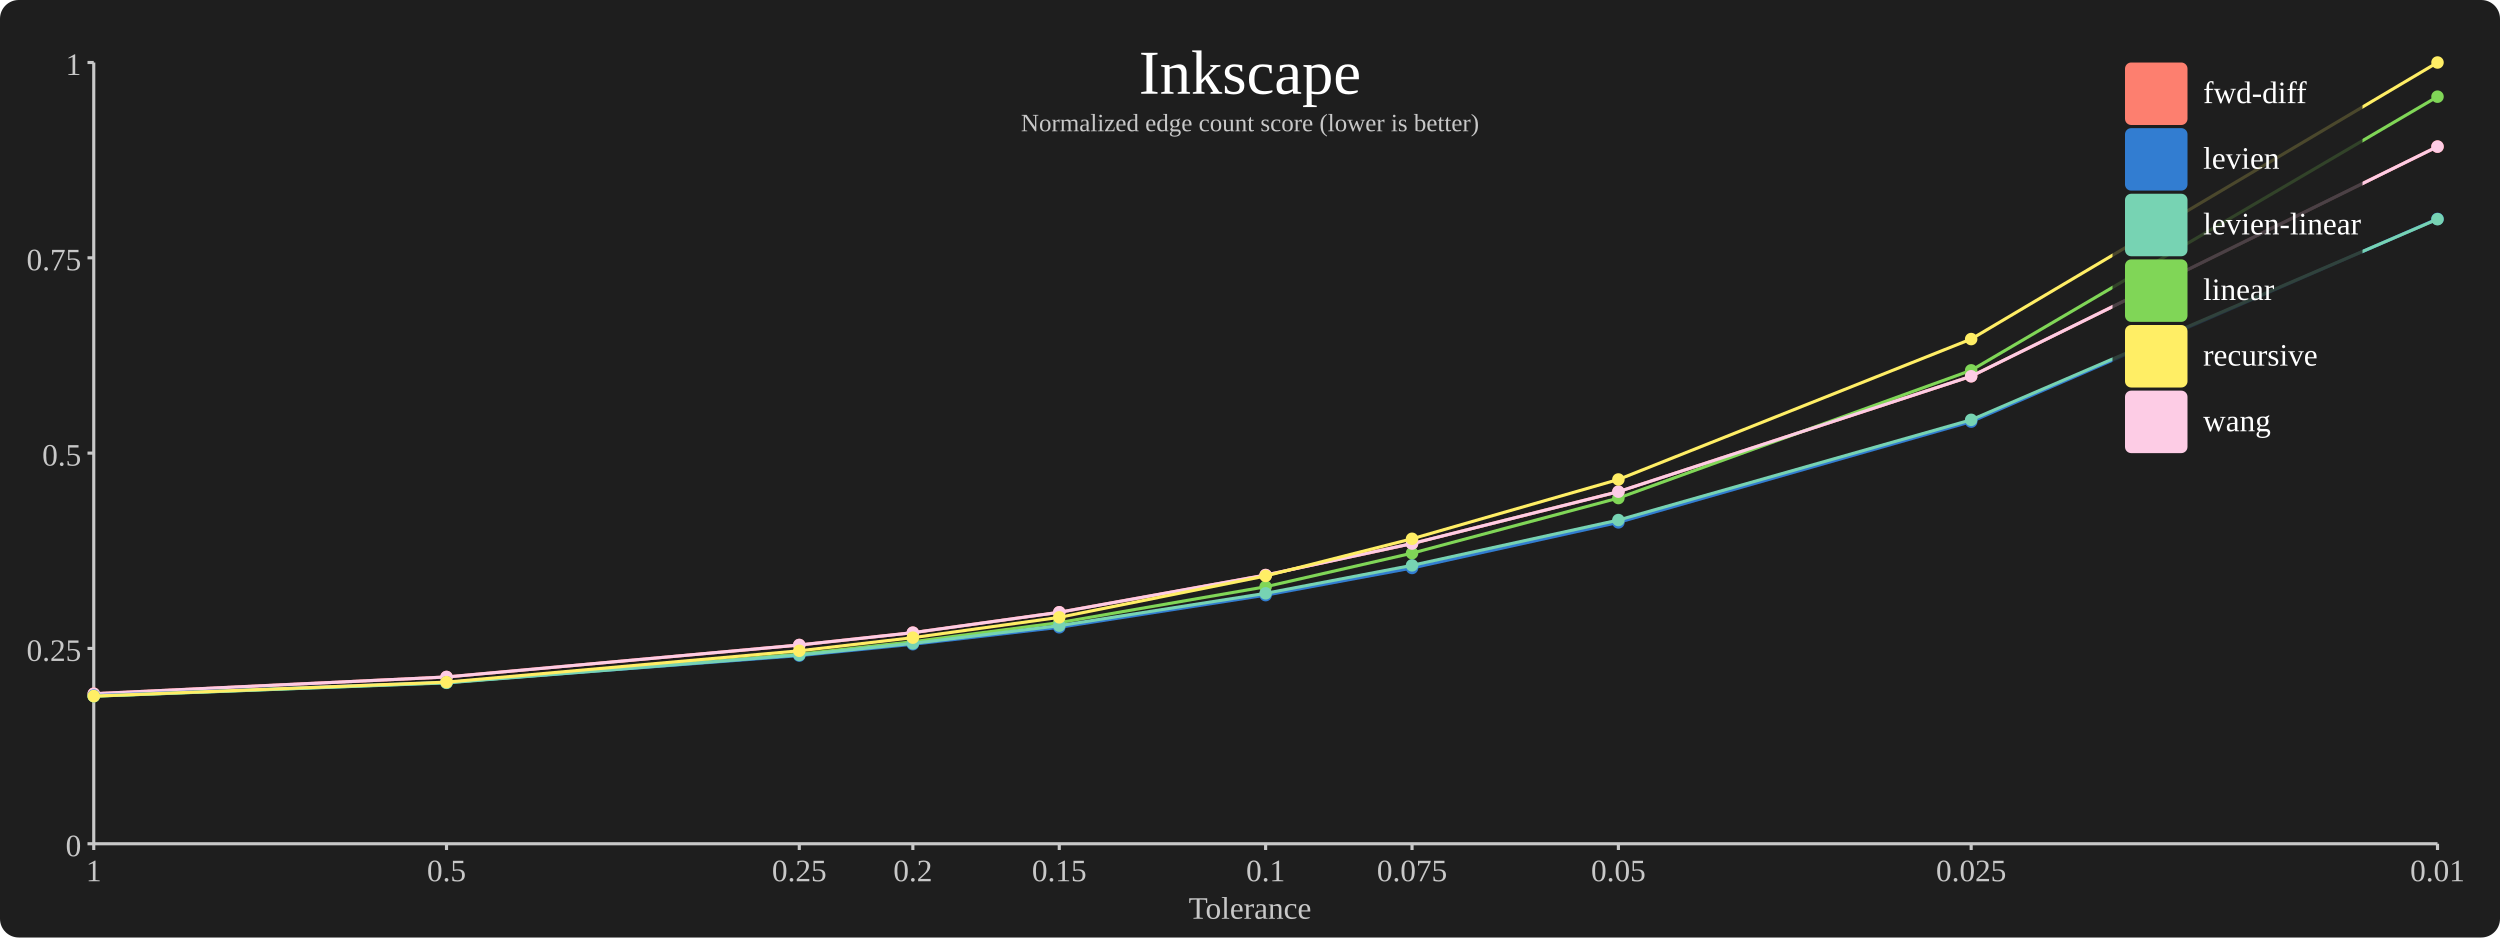
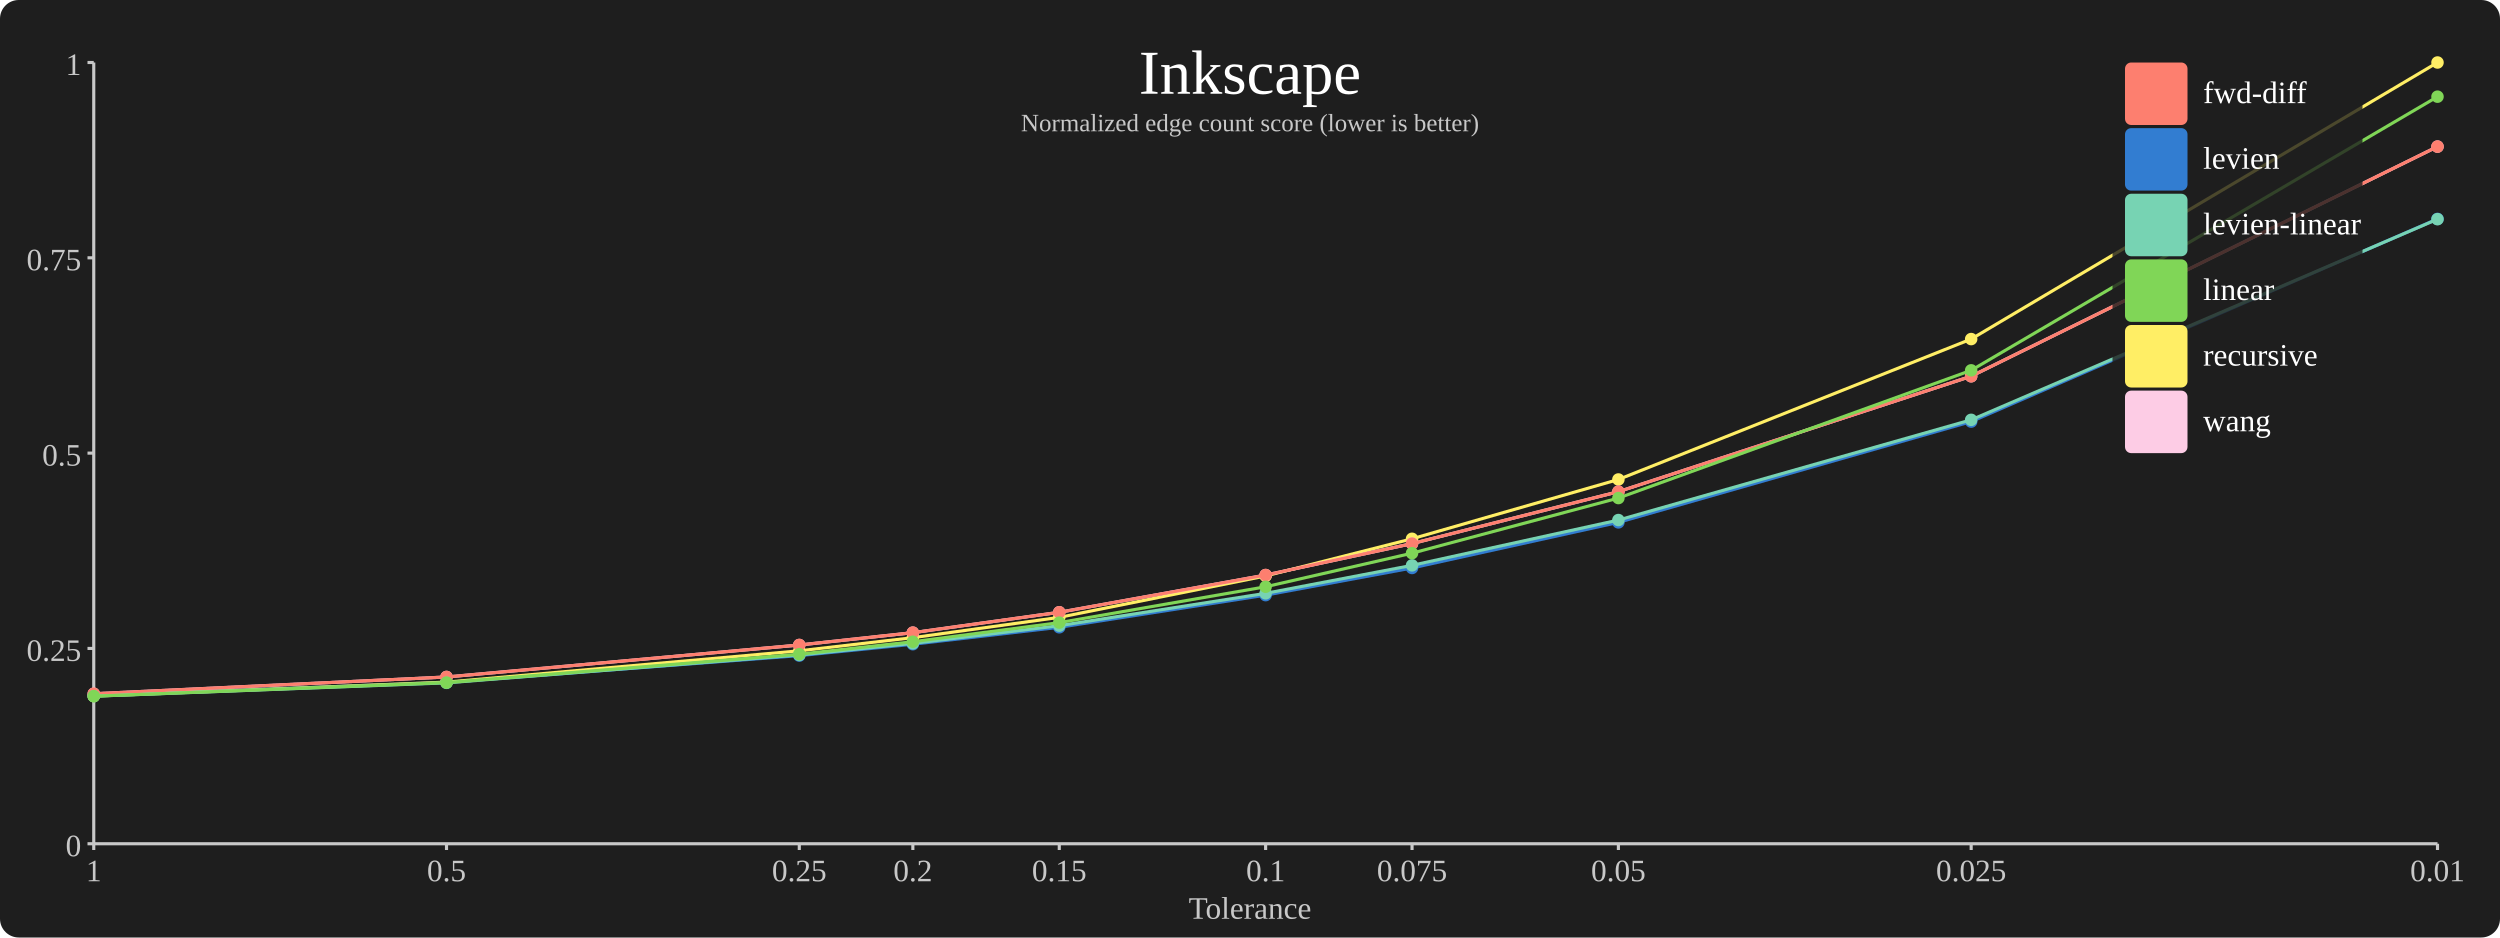
<svg xmlns="http://www.w3.org/2000/svg" viewBox="0 0 800 300">
  <rect x="0" y="0" width="800" height="300" ry="6" style="fill:rgb(30,30,30);stroke:none;fill-opacity:1;stroke-opacity:1;" />
  <path d="M 30 20 L 30 270" style="stroke:rgb(200,200,200);stroke-width:1" />
  <path d="M 30 270 L 780 270" style="stroke:rgb(200,200,200);stroke-width:1" />
  <path d="M 780 270 L 780 272" style="stroke:rgb(200,200,200);stroke-width:1" />
  <text x="780" y="282" style="font-size:10px;fill:rgb(200,200,200);text-anchor:middle;text-align:center;"> 0.01 </text>
  <path d="M 630.772 270 L 630.772 272" style="stroke:rgb(200,200,200);stroke-width:1" />
  <text x="630.772" y="282" style="font-size:10px;fill:rgb(200,200,200);text-anchor:middle;text-align:center;"> 0.025 </text>
  <path d="M 517.886 270 L 517.886 272" style="stroke:rgb(200,200,200);stroke-width:1" />
  <text x="517.886" y="282" style="font-size:10px;fill:rgb(200,200,200);text-anchor:middle;text-align:center;"> 0.05 </text>
  <path d="M 451.852 270 L 451.852 272" style="stroke:rgb(200,200,200);stroke-width:1" />
  <text x="451.852" y="282" style="font-size:10px;fill:rgb(200,200,200);text-anchor:middle;text-align:center;"> 0.075 </text>
  <path d="M 405 270 L 405 272" style="stroke:rgb(200,200,200);stroke-width:1" />
  <text x="405" y="282" style="font-size:10px;fill:rgb(200,200,200);text-anchor:middle;text-align:center;"> 0.1 </text>
  <path d="M 338.966 270 L 338.966 272" style="stroke:rgb(200,200,200);stroke-width:1" />
  <text x="338.966" y="282" style="font-size:10px;fill:rgb(200,200,200);text-anchor:middle;text-align:center;"> 0.15 </text>
  <path d="M 292.114 270 L 292.114 272" style="stroke:rgb(200,200,200);stroke-width:1" />
  <text x="292.114" y="282" style="font-size:10px;fill:rgb(200,200,200);text-anchor:middle;text-align:center;"> 0.2 </text>
  <path d="M 255.773 270 L 255.773 272" style="stroke:rgb(200,200,200);stroke-width:1" />
  <text x="255.773" y="282" style="font-size:10px;fill:rgb(200,200,200);text-anchor:middle;text-align:center;"> 0.25 </text>
  <path d="M 142.886 270 L 142.886 272" style="stroke:rgb(200,200,200);stroke-width:1" />
  <text x="142.886" y="282" style="font-size:10px;fill:rgb(200,200,200);text-anchor:middle;text-align:center;"> 0.5 </text>
  <path d="M 30 270 L 30 272" style="stroke:rgb(200,200,200);stroke-width:1" />
  <text x="30" y="282" style="font-size:10px;fill:rgb(200,200,200);text-anchor:middle;text-align:center;"> 1 </text>
  <path d="M 28 270 L 30 270" style="stroke:rgb(200,200,200);stroke-width:1" />
  <text x="26" y="274" style="font-size:10px;fill:rgb(200,200,200);text-anchor:end;text-align:right;"> 0 </text>
  <path d="M 28 207.5 L 30 207.5" style="stroke:rgb(200,200,200);stroke-width:1" />
  <text x="26" y="211.5" style="font-size:10px;fill:rgb(200,200,200);text-anchor:end;text-align:right;"> 0.25 </text>
  <path d="M 28 145 L 30 145" style="stroke:rgb(200,200,200);stroke-width:1" />
  <text x="26" y="149" style="font-size:10px;fill:rgb(200,200,200);text-anchor:end;text-align:right;"> 0.5 </text>
  <path d="M 28 82.5 L 30 82.5" style="stroke:rgb(200,200,200);stroke-width:1" />
  <text x="26" y="86.5" style="font-size:10px;fill:rgb(200,200,200);text-anchor:end;text-align:right;"> 0.75 </text>
  <path d="M 28 20 L 30 20" style="stroke:rgb(200,200,200);stroke-width:1" />
  <text x="26" y="24" style="font-size:10px;fill:rgb(200,200,200);text-anchor:end;text-align:right;"> 1 </text>
  <text x="400" y="294" style="font-size:10px;fill:rgb(200,200,200);text-anchor:middle;text-align:center;"> Tolerance </text>
+   <circle cx="780" cy="70.057" r="2" style="fill:rgb(50,125,209);stroke:none;fill-opacity:1;stroke-opacity:1;" />
+   <path d="M 780 70.057 L 630.772 134.915" style="stroke:rgb(50,125,209);stroke-width:1" />
+   <circle cx="630.772" cy="134.915" r="2" style="fill:rgb(50,125,209);stroke:none;fill-opacity:1;stroke-opacity:1;" />
+   <path d="M 630.772 134.915 L 517.886 167.162" style="stroke:rgb(50,125,209);stroke-width:1" />
+   <circle cx="517.886" cy="167.162" r="2" style="fill:rgb(50,125,209);stroke:none;fill-opacity:1;stroke-opacity:1;" />
+   <path d="M 517.886 167.162 L 451.852 181.755" style="stroke:rgb(50,125,209);stroke-width:1" />
+   <circle cx="451.852" cy="181.755" r="2" style="fill:rgb(50,125,209);stroke:none;fill-opacity:1;stroke-opacity:1;" />
+   <path d="M 451.852 181.755 L 405 190.445" style="stroke:rgb(50,125,209);stroke-width:1" />
+   <circle cx="405" cy="190.445" r="2" style="fill:rgb(50,125,209);stroke:none;fill-opacity:1;stroke-opacity:1;" />
+   <path d="M 405 190.445 L 338.966 200.735" style="stroke:rgb(50,125,209);stroke-width:1" />
+   <circle cx="338.966" cy="200.735" r="2" style="fill:rgb(50,125,209);stroke:none;fill-opacity:1;stroke-opacity:1;" />
+   <path d="M 338.966 200.735 L 292.114 206.157" style="stroke:rgb(50,125,209);stroke-width:1" />
+   <circle cx="292.114" cy="206.157" r="2" style="fill:rgb(50,125,209);stroke:none;fill-opacity:1;stroke-opacity:1;" />
+   <path d="M 292.114 206.157 L 255.773 209.8" style="stroke:rgb(50,125,209);stroke-width:1" />
+   <circle cx="255.773" cy="209.8" r="2" style="fill:rgb(50,125,209);stroke:none;fill-opacity:1;stroke-opacity:1;" />
+   <path d="M 255.773 209.8 L 142.886 218.338" style="stroke:rgb(50,125,209);stroke-width:1" />
+   <circle cx="142.886" cy="218.338" r="2" style="fill:rgb(50,125,209);stroke:none;fill-opacity:1;stroke-opacity:1;" />
+   <path d="M 142.886 218.338 L 30 222.607" style="stroke:rgb(50,125,209);stroke-width:1" />
+   <circle cx="30" cy="222.607" r="2" style="fill:rgb(50,125,209);stroke:none;fill-opacity:1;stroke-opacity:1;" />
+   <circle cx="780" cy="20" r="2" style="fill:rgb(255,238,101);stroke:none;fill-opacity:1;stroke-opacity:1;" />
+   <path d="M 780 20 L 630.772 108.502" style="stroke:rgb(255,238,101);stroke-width:1" />
+   <circle cx="630.772" cy="108.502" r="2" style="fill:rgb(255,238,101);stroke:none;fill-opacity:1;stroke-opacity:1;" />
+   <path d="M 630.772 108.502 L 517.886 153.433" style="stroke:rgb(255,238,101);stroke-width:1" />
+   <circle cx="517.886" cy="153.433" r="2" style="fill:rgb(255,238,101);stroke:none;fill-opacity:1;stroke-opacity:1;" />
+   <path d="M 517.886 153.433 L 451.852 172.412" style="stroke:rgb(255,238,101);stroke-width:1" />
+   <circle cx="451.852" cy="172.412" r="2" style="fill:rgb(255,238,101);stroke:none;fill-opacity:1;stroke-opacity:1;" />
+   <path d="M 451.852 172.412 L 405 184.302" style="stroke:rgb(255,238,101);stroke-width:1" />
+   <circle cx="405" cy="184.302" r="2" style="fill:rgb(255,238,101);stroke:none;fill-opacity:1;stroke-opacity:1;" />
+   <path d="M 405 184.302 L 338.966 197.552" style="stroke:rgb(255,238,101);stroke-width:1" />
+   <circle cx="338.966" cy="197.552" r="2" style="fill:rgb(255,238,101);stroke:none;fill-opacity:1;stroke-opacity:1;" />
+   <path d="M 338.966 197.552 L 292.114 204.052" style="stroke:rgb(255,238,101);stroke-width:1" />
+   <circle cx="292.114" cy="204.052" r="2" style="fill:rgb(255,238,101);stroke:none;fill-opacity:1;stroke-opacity:1;" />
+   <path d="M 292.114 204.052 L 255.773 208.255" style="stroke:rgb(255,238,101);stroke-width:1" />
+   <circle cx="255.773" cy="208.255" r="2" style="fill:rgb(255,238,101);stroke:none;fill-opacity:1;stroke-opacity:1;" />
+   <path d="M 255.773 208.255 L 142.886 218.278" style="stroke:rgb(255,238,101);stroke-width:1" />
+   <circle cx="142.886" cy="218.278" r="2" style="fill:rgb(255,238,101);stroke:none;fill-opacity:1;stroke-opacity:1;" />
+   <path d="M 142.886 218.278 L 30 222.752" style="stroke:rgb(255,238,101);stroke-width:1" />
+   <circle cx="30" cy="222.752" r="2" style="fill:rgb(255,238,101);stroke:none;fill-opacity:1;stroke-opacity:1;" />
+   <circle cx="780" cy="46.913" r="2" style="fill:rgb(253,204,229);stroke:none;fill-opacity:1;stroke-opacity:1;" />
+   <path d="M 780 46.913 L 630.772 120.403" style="stroke:rgb(253,204,229);stroke-width:1" />
+   <circle cx="630.772" cy="120.403" r="2" style="fill:rgb(253,204,229);stroke:none;fill-opacity:1;stroke-opacity:1;" />
+   <path d="M 630.772 120.403 L 517.886 157.338" style="stroke:rgb(253,204,229);stroke-width:1" />
+   <circle cx="517.886" cy="157.338" r="2" style="fill:rgb(253,204,229);stroke:none;fill-opacity:1;stroke-opacity:1;" />
+   <path d="M 517.886 157.338 L 451.852 173.95" style="stroke:rgb(253,204,229);stroke-width:1" />
+   <circle cx="451.852" cy="173.95" r="2" style="fill:rgb(253,204,229);stroke:none;fill-opacity:1;stroke-opacity:1;" />
+   <path d="M 451.852 173.95 L 405 184.015" style="stroke:rgb(253,204,229);stroke-width:1" />
+   <circle cx="405" cy="184.015" r="2" style="fill:rgb(253,204,229);stroke:none;fill-opacity:1;stroke-opacity:1;" />
+   <path d="M 405 184.015 L 338.966 195.925" style="stroke:rgb(253,204,229);stroke-width:1" />
+   <circle cx="338.966" cy="195.925" r="2" style="fill:rgb(253,204,229);stroke:none;fill-opacity:1;stroke-opacity:1;" />
+   <path d="M 338.966 195.925 L 292.114 202.45" style="stroke:rgb(253,204,229);stroke-width:1" />
+   <circle cx="292.114" cy="202.45" r="2" style="fill:rgb(253,204,229);stroke:none;fill-opacity:1;stroke-opacity:1;" />
+   <path d="M 292.114 202.45 L 255.773 206.395" style="stroke:rgb(253,204,229);stroke-width:1" />
+   <circle cx="255.773" cy="206.395" r="2" style="fill:rgb(253,204,229);stroke:none;fill-opacity:1;stroke-opacity:1;" />
+   <path d="M 255.773 206.395 L 142.886 216.63" style="stroke:rgb(253,204,229);stroke-width:1" />
+   <circle cx="142.886" cy="216.63" r="2" style="fill:rgb(253,204,229);stroke:none;fill-opacity:1;stroke-opacity:1;" />
+   <path d="M 142.886 216.63 L 30 221.99" style="stroke:rgb(253,204,229);stroke-width:1" />
+   <circle cx="30" cy="221.99" r="2" style="fill:rgb(253,204,229);stroke:none;fill-opacity:1;stroke-opacity:1;" />
  <circle cx="780" cy="46.913" r="2" style="fill:rgb(253,127,111);stroke:none;fill-opacity:1;stroke-opacity:1;" />
  <path d="M 780 46.913 L 630.772 120.403" style="stroke:rgb(253,127,111);stroke-width:1" />
  <circle cx="630.772" cy="120.403" r="2" style="fill:rgb(253,127,111);stroke:none;fill-opacity:1;stroke-opacity:1;" />
  <path d="M 630.772 120.403 L 517.886 157.338" style="stroke:rgb(253,127,111);stroke-width:1" />
  <circle cx="517.886" cy="157.338" r="2" style="fill:rgb(253,127,111);stroke:none;fill-opacity:1;stroke-opacity:1;" />
  <path d="M 517.886 157.338 L 451.852 173.95" style="stroke:rgb(253,127,111);stroke-width:1" />
  <circle cx="451.852" cy="173.95" r="2" style="fill:rgb(253,127,111);stroke:none;fill-opacity:1;stroke-opacity:1;" />
  <path d="M 451.852 173.95 L 405 184.015" style="stroke:rgb(253,127,111);stroke-width:1" />
  <circle cx="405" cy="184.015" r="2" style="fill:rgb(253,127,111);stroke:none;fill-opacity:1;stroke-opacity:1;" />
  <path d="M 405 184.015 L 338.966 195.925" style="stroke:rgb(253,127,111);stroke-width:1" />
  <circle cx="338.966" cy="195.925" r="2" style="fill:rgb(253,127,111);stroke:none;fill-opacity:1;stroke-opacity:1;" />
  <path d="M 338.966 195.925 L 292.114 202.45" style="stroke:rgb(253,127,111);stroke-width:1" />
  <circle cx="292.114" cy="202.45" r="2" style="fill:rgb(253,127,111);stroke:none;fill-opacity:1;stroke-opacity:1;" />
  <path d="M 292.114 202.45 L 255.773 206.395" style="stroke:rgb(253,127,111);stroke-width:1" />
  <circle cx="255.773" cy="206.395" r="2" style="fill:rgb(253,127,111);stroke:none;fill-opacity:1;stroke-opacity:1;" />
  <path d="M 255.773 206.395 L 142.886 216.63" style="stroke:rgb(253,127,111);stroke-width:1" />
  <circle cx="142.886" cy="216.63" r="2" style="fill:rgb(253,127,111);stroke:none;fill-opacity:1;stroke-opacity:1;" />
  <path d="M 142.886 216.63 L 30 221.99" style="stroke:rgb(253,127,111);stroke-width:1" />
  <circle cx="30" cy="221.99" r="2" style="fill:rgb(253,127,111);stroke:none;fill-opacity:1;stroke-opacity:1;" />
+   <circle cx="780" cy="70.135" r="2" style="fill:rgb(119,211,179);stroke:none;fill-opacity:1;stroke-opacity:1;" />
+   <path d="M 780 70.135 L 630.772 134.347" style="stroke:rgb(119,211,179);stroke-width:1" />
+   <circle cx="630.772" cy="134.347" r="2" style="fill:rgb(119,211,179);stroke:none;fill-opacity:1;stroke-opacity:1;" />
+   <path d="M 630.772 134.347 L 517.886 166.418" style="stroke:rgb(119,211,179);stroke-width:1" />
+   <circle cx="517.886" cy="166.418" r="2" style="fill:rgb(119,211,179);stroke:none;fill-opacity:1;stroke-opacity:1;" />
+   <path d="M 517.886 166.418 L 451.852 180.912" style="stroke:rgb(119,211,179);stroke-width:1" />
+   <circle cx="451.852" cy="180.912" r="2" style="fill:rgb(119,211,179);stroke:none;fill-opacity:1;stroke-opacity:1;" />
+   <path d="M 451.852 180.912 L 405 189.865" style="stroke:rgb(119,211,179);stroke-width:1" />
+   <circle cx="405" cy="189.865" r="2" style="fill:rgb(119,211,179);stroke:none;fill-opacity:1;stroke-opacity:1;" />
+   <path d="M 405 189.865 L 338.966 200.213" style="stroke:rgb(119,211,179);stroke-width:1" />
+   <circle cx="338.966" cy="200.213" r="2" style="fill:rgb(119,211,179);stroke:none;fill-opacity:1;stroke-opacity:1;" />
+   <path d="M 338.966 200.213 L 292.114 205.875" style="stroke:rgb(119,211,179);stroke-width:1" />
+   <circle cx="292.114" cy="205.875" r="2" style="fill:rgb(119,211,179);stroke:none;fill-opacity:1;stroke-opacity:1;" />
+   <path d="M 292.114 205.875 L 255.773 209.585" style="stroke:rgb(119,211,179);stroke-width:1" />
+   <circle cx="255.773" cy="209.585" r="2" style="fill:rgb(119,211,179);stroke:none;fill-opacity:1;stroke-opacity:1;" />
+   <path d="M 255.773 209.585 L 142.886 218.51" style="stroke:rgb(119,211,179);stroke-width:1" />
+   <circle cx="142.886" cy="218.51" r="2" style="fill:rgb(119,211,179);stroke:none;fill-opacity:1;stroke-opacity:1;" />
+   <path d="M 142.886 218.51 L 30 222.78" style="stroke:rgb(119,211,179);stroke-width:1" />
+   <circle cx="30" cy="222.78" r="2" style="fill:rgb(119,211,179);stroke:none;fill-opacity:1;stroke-opacity:1;" />
  <circle cx="780" cy="30.935" r="2" style="fill:rgb(128,214,87);stroke:none;fill-opacity:1;stroke-opacity:1;" />
  <path d="M 780 30.935 L 630.772 118.508" style="stroke:rgb(128,214,87);stroke-width:1" />
  <circle cx="630.772" cy="118.508" r="2" style="fill:rgb(128,214,87);stroke:none;fill-opacity:1;stroke-opacity:1;" />
  <path d="M 630.772 118.508 L 517.886 159.377" style="stroke:rgb(128,214,87);stroke-width:1" />
  <circle cx="517.886" cy="159.377" r="2" style="fill:rgb(128,214,87);stroke:none;fill-opacity:1;stroke-opacity:1;" />
  <path d="M 517.886 159.377 L 451.852 177.018" style="stroke:rgb(128,214,87);stroke-width:1" />
  <circle cx="451.852" cy="177.018" r="2" style="fill:rgb(128,214,87);stroke:none;fill-opacity:1;stroke-opacity:1;" />
  <path d="M 451.852 177.018 L 405 187.76" style="stroke:rgb(128,214,87);stroke-width:1" />
  <circle cx="405" cy="187.76" r="2" style="fill:rgb(128,214,87);stroke:none;fill-opacity:1;stroke-opacity:1;" />
  <path d="M 405 187.76 L 338.966 199.238" style="stroke:rgb(128,214,87);stroke-width:1" />
  <circle cx="338.966" cy="199.238" r="2" style="fill:rgb(128,214,87);stroke:none;fill-opacity:1;stroke-opacity:1;" />
  <path d="M 338.966 199.238 L 292.114 205.353" style="stroke:rgb(128,214,87);stroke-width:1" />
  <circle cx="292.114" cy="205.353" r="2" style="fill:rgb(128,214,87);stroke:none;fill-opacity:1;stroke-opacity:1;" />
  <path d="M 292.114 205.353 L 255.773 209.33" style="stroke:rgb(128,214,87);stroke-width:1" />
  <circle cx="255.773" cy="209.33" r="2" style="fill:rgb(128,214,87);stroke:none;fill-opacity:1;stroke-opacity:1;" />
  <path d="M 255.773 209.33 L 142.886 218.433" style="stroke:rgb(128,214,87);stroke-width:1" />
  <circle cx="142.886" cy="218.433" r="2" style="fill:rgb(128,214,87);stroke:none;fill-opacity:1;stroke-opacity:1;" />
  <path d="M 142.886 218.433 L 30 222.78" style="stroke:rgb(128,214,87);stroke-width:1" />
  <circle cx="30" cy="222.78" r="2" style="fill:rgb(128,214,87);stroke:none;fill-opacity:1;stroke-opacity:1;" />
-   <circle cx="780" cy="46.913" r="2" style="fill:rgb(253,204,229);stroke:none;fill-opacity:1;stroke-opacity:1;" />
-   <path d="M 780 46.913 L 630.772 120.403" style="stroke:rgb(253,204,229);stroke-width:1" />
-   <circle cx="630.772" cy="120.403" r="2" style="fill:rgb(253,204,229);stroke:none;fill-opacity:1;stroke-opacity:1;" />
-   <path d="M 630.772 120.403 L 517.886 157.338" style="stroke:rgb(253,204,229);stroke-width:1" />
-   <circle cx="517.886" cy="157.338" r="2" style="fill:rgb(253,204,229);stroke:none;fill-opacity:1;stroke-opacity:1;" />
-   <path d="M 517.886 157.338 L 451.852 173.95" style="stroke:rgb(253,204,229);stroke-width:1" />
-   <circle cx="451.852" cy="173.95" r="2" style="fill:rgb(253,204,229);stroke:none;fill-opacity:1;stroke-opacity:1;" />
-   <path d="M 451.852 173.95 L 405 184.015" style="stroke:rgb(253,204,229);stroke-width:1" />
-   <circle cx="405" cy="184.015" r="2" style="fill:rgb(253,204,229);stroke:none;fill-opacity:1;stroke-opacity:1;" />
-   <path d="M 405 184.015 L 338.966 195.925" style="stroke:rgb(253,204,229);stroke-width:1" />
-   <circle cx="338.966" cy="195.925" r="2" style="fill:rgb(253,204,229);stroke:none;fill-opacity:1;stroke-opacity:1;" />
-   <path d="M 338.966 195.925 L 292.114 202.45" style="stroke:rgb(253,204,229);stroke-width:1" />
-   <circle cx="292.114" cy="202.45" r="2" style="fill:rgb(253,204,229);stroke:none;fill-opacity:1;stroke-opacity:1;" />
-   <path d="M 292.114 202.45 L 255.773 206.395" style="stroke:rgb(253,204,229);stroke-width:1" />
-   <circle cx="255.773" cy="206.395" r="2" style="fill:rgb(253,204,229);stroke:none;fill-opacity:1;stroke-opacity:1;" />
-   <path d="M 255.773 206.395 L 142.886 216.63" style="stroke:rgb(253,204,229);stroke-width:1" />
-   <circle cx="142.886" cy="216.63" r="2" style="fill:rgb(253,204,229);stroke:none;fill-opacity:1;stroke-opacity:1;" />
-   <path d="M 142.886 216.63 L 30 221.99" style="stroke:rgb(253,204,229);stroke-width:1" />
-   <circle cx="30" cy="221.99" r="2" style="fill:rgb(253,204,229);stroke:none;fill-opacity:1;stroke-opacity:1;" />
-   <circle cx="780" cy="70.057" r="2" style="fill:rgb(50,125,209);stroke:none;fill-opacity:1;stroke-opacity:1;" />
-   <path d="M 780 70.057 L 630.772 134.915" style="stroke:rgb(50,125,209);stroke-width:1" />
-   <circle cx="630.772" cy="134.915" r="2" style="fill:rgb(50,125,209);stroke:none;fill-opacity:1;stroke-opacity:1;" />
-   <path d="M 630.772 134.915 L 517.886 167.162" style="stroke:rgb(50,125,209);stroke-width:1" />
-   <circle cx="517.886" cy="167.162" r="2" style="fill:rgb(50,125,209);stroke:none;fill-opacity:1;stroke-opacity:1;" />
-   <path d="M 517.886 167.162 L 451.852 181.755" style="stroke:rgb(50,125,209);stroke-width:1" />
-   <circle cx="451.852" cy="181.755" r="2" style="fill:rgb(50,125,209);stroke:none;fill-opacity:1;stroke-opacity:1;" />
-   <path d="M 451.852 181.755 L 405 190.445" style="stroke:rgb(50,125,209);stroke-width:1" />
-   <circle cx="405" cy="190.445" r="2" style="fill:rgb(50,125,209);stroke:none;fill-opacity:1;stroke-opacity:1;" />
-   <path d="M 405 190.445 L 338.966 200.735" style="stroke:rgb(50,125,209);stroke-width:1" />
-   <circle cx="338.966" cy="200.735" r="2" style="fill:rgb(50,125,209);stroke:none;fill-opacity:1;stroke-opacity:1;" />
-   <path d="M 338.966 200.735 L 292.114 206.157" style="stroke:rgb(50,125,209);stroke-width:1" />
-   <circle cx="292.114" cy="206.157" r="2" style="fill:rgb(50,125,209);stroke:none;fill-opacity:1;stroke-opacity:1;" />
-   <path d="M 292.114 206.157 L 255.773 209.8" style="stroke:rgb(50,125,209);stroke-width:1" />
-   <circle cx="255.773" cy="209.8" r="2" style="fill:rgb(50,125,209);stroke:none;fill-opacity:1;stroke-opacity:1;" />
-   <path d="M 255.773 209.8 L 142.886 218.338" style="stroke:rgb(50,125,209);stroke-width:1" />
-   <circle cx="142.886" cy="218.338" r="2" style="fill:rgb(50,125,209);stroke:none;fill-opacity:1;stroke-opacity:1;" />
-   <path d="M 142.886 218.338 L 30 222.607" style="stroke:rgb(50,125,209);stroke-width:1" />
-   <circle cx="30" cy="222.607" r="2" style="fill:rgb(50,125,209);stroke:none;fill-opacity:1;stroke-opacity:1;" />
-   <circle cx="780" cy="70.135" r="2" style="fill:rgb(119,211,179);stroke:none;fill-opacity:1;stroke-opacity:1;" />
-   <path d="M 780 70.135 L 630.772 134.347" style="stroke:rgb(119,211,179);stroke-width:1" />
-   <circle cx="630.772" cy="134.347" r="2" style="fill:rgb(119,211,179);stroke:none;fill-opacity:1;stroke-opacity:1;" />
-   <path d="M 630.772 134.347 L 517.886 166.418" style="stroke:rgb(119,211,179);stroke-width:1" />
-   <circle cx="517.886" cy="166.418" r="2" style="fill:rgb(119,211,179);stroke:none;fill-opacity:1;stroke-opacity:1;" />
-   <path d="M 517.886 166.418 L 451.852 180.912" style="stroke:rgb(119,211,179);stroke-width:1" />
-   <circle cx="451.852" cy="180.912" r="2" style="fill:rgb(119,211,179);stroke:none;fill-opacity:1;stroke-opacity:1;" />
-   <path d="M 451.852 180.912 L 405 189.865" style="stroke:rgb(119,211,179);stroke-width:1" />
-   <circle cx="405" cy="189.865" r="2" style="fill:rgb(119,211,179);stroke:none;fill-opacity:1;stroke-opacity:1;" />
-   <path d="M 405 189.865 L 338.966 200.213" style="stroke:rgb(119,211,179);stroke-width:1" />
-   <circle cx="338.966" cy="200.213" r="2" style="fill:rgb(119,211,179);stroke:none;fill-opacity:1;stroke-opacity:1;" />
-   <path d="M 338.966 200.213 L 292.114 205.875" style="stroke:rgb(119,211,179);stroke-width:1" />
-   <circle cx="292.114" cy="205.875" r="2" style="fill:rgb(119,211,179);stroke:none;fill-opacity:1;stroke-opacity:1;" />
-   <path d="M 292.114 205.875 L 255.773 209.585" style="stroke:rgb(119,211,179);stroke-width:1" />
-   <circle cx="255.773" cy="209.585" r="2" style="fill:rgb(119,211,179);stroke:none;fill-opacity:1;stroke-opacity:1;" />
-   <path d="M 255.773 209.585 L 142.886 218.51" style="stroke:rgb(119,211,179);stroke-width:1" />
-   <circle cx="142.886" cy="218.51" r="2" style="fill:rgb(119,211,179);stroke:none;fill-opacity:1;stroke-opacity:1;" />
-   <path d="M 142.886 218.51 L 30 222.78" style="stroke:rgb(119,211,179);stroke-width:1" />
-   <circle cx="30" cy="222.78" r="2" style="fill:rgb(119,211,179);stroke:none;fill-opacity:1;stroke-opacity:1;" />
-   <circle cx="780" cy="20" r="2" style="fill:rgb(255,238,101);stroke:none;fill-opacity:1;stroke-opacity:1;" />
-   <path d="M 780 20 L 630.772 108.502" style="stroke:rgb(255,238,101);stroke-width:1" />
-   <circle cx="630.772" cy="108.502" r="2" style="fill:rgb(255,238,101);stroke:none;fill-opacity:1;stroke-opacity:1;" />
-   <path d="M 630.772 108.502 L 517.886 153.433" style="stroke:rgb(255,238,101);stroke-width:1" />
-   <circle cx="517.886" cy="153.433" r="2" style="fill:rgb(255,238,101);stroke:none;fill-opacity:1;stroke-opacity:1;" />
-   <path d="M 517.886 153.433 L 451.852 172.412" style="stroke:rgb(255,238,101);stroke-width:1" />
-   <circle cx="451.852" cy="172.412" r="2" style="fill:rgb(255,238,101);stroke:none;fill-opacity:1;stroke-opacity:1;" />
-   <path d="M 451.852 172.412 L 405 184.302" style="stroke:rgb(255,238,101);stroke-width:1" />
-   <circle cx="405" cy="184.302" r="2" style="fill:rgb(255,238,101);stroke:none;fill-opacity:1;stroke-opacity:1;" />
-   <path d="M 405 184.302 L 338.966 197.552" style="stroke:rgb(255,238,101);stroke-width:1" />
-   <circle cx="338.966" cy="197.552" r="2" style="fill:rgb(255,238,101);stroke:none;fill-opacity:1;stroke-opacity:1;" />
-   <path d="M 338.966 197.552 L 292.114 204.052" style="stroke:rgb(255,238,101);stroke-width:1" />
-   <circle cx="292.114" cy="204.052" r="2" style="fill:rgb(255,238,101);stroke:none;fill-opacity:1;stroke-opacity:1;" />
-   <path d="M 292.114 204.052 L 255.773 208.255" style="stroke:rgb(255,238,101);stroke-width:1" />
-   <circle cx="255.773" cy="208.255" r="2" style="fill:rgb(255,238,101);stroke:none;fill-opacity:1;stroke-opacity:1;" />
-   <path d="M 255.773 208.255 L 142.886 218.278" style="stroke:rgb(255,238,101);stroke-width:1" />
-   <circle cx="142.886" cy="218.278" r="2" style="fill:rgb(255,238,101);stroke:none;fill-opacity:1;stroke-opacity:1;" />
-   <path d="M 142.886 218.278 L 30 222.752" style="stroke:rgb(255,238,101);stroke-width:1" />
-   <circle cx="30" cy="222.752" r="2" style="fill:rgb(255,238,101);stroke:none;fill-opacity:1;stroke-opacity:1;" />
  <rect x="676" y="16" width="80" height="133" ry="4" style="fill:rgb(30,30,30);stroke:none;fill-opacity:0.8;stroke-opacity:1;" />
  <rect x="680" y="20" width="20" height="20" ry="2" style="fill:rgb(253,127,111);stroke:none;fill-opacity:1;stroke-opacity:1;" />
  <text x="705" y="33" style="font-size:10px;fill:rgb(255,255,255);text-anchor:start;text-align:left;"> fwd-diff </text>
  <rect x="680" y="41" width="20" height="20" ry="2" style="fill:rgb(50,125,209);stroke:none;fill-opacity:1;stroke-opacity:1;" />
  <text x="705" y="54" style="font-size:10px;fill:rgb(255,255,255);text-anchor:start;text-align:left;"> levien </text>
  <rect x="680" y="62" width="20" height="20" ry="2" style="fill:rgb(119,211,179);stroke:none;fill-opacity:1;stroke-opacity:1;" />
  <text x="705" y="75" style="font-size:10px;fill:rgb(255,255,255);text-anchor:start;text-align:left;"> levien-linear </text>
  <rect x="680" y="83" width="20" height="20" ry="2" style="fill:rgb(128,214,87);stroke:none;fill-opacity:1;stroke-opacity:1;" />
  <text x="705" y="96" style="font-size:10px;fill:rgb(255,255,255);text-anchor:start;text-align:left;"> linear </text>
  <rect x="680" y="104" width="20" height="20" ry="2" style="fill:rgb(255,238,101);stroke:none;fill-opacity:1;stroke-opacity:1;" />
  <text x="705" y="117" style="font-size:10px;fill:rgb(255,255,255);text-anchor:start;text-align:left;"> recursive </text>
  <rect x="680" y="125" width="20" height="20" ry="2" style="fill:rgb(253,204,229);stroke:none;fill-opacity:1;stroke-opacity:1;" />
  <text x="705" y="138" style="font-size:10px;fill:rgb(255,255,255);text-anchor:start;text-align:left;"> wang </text>
  <text x="400" y="30" style="font-size:20px;fill:rgb(255,255,255);text-anchor:middle;text-align:center;"> Inkscape </text>
  <text x="400" y="42" style="font-size:8px;fill:rgb(200,200,200);text-anchor:middle;text-align:center;"> Normalized edge count score (lower is better) </text>
</svg>
